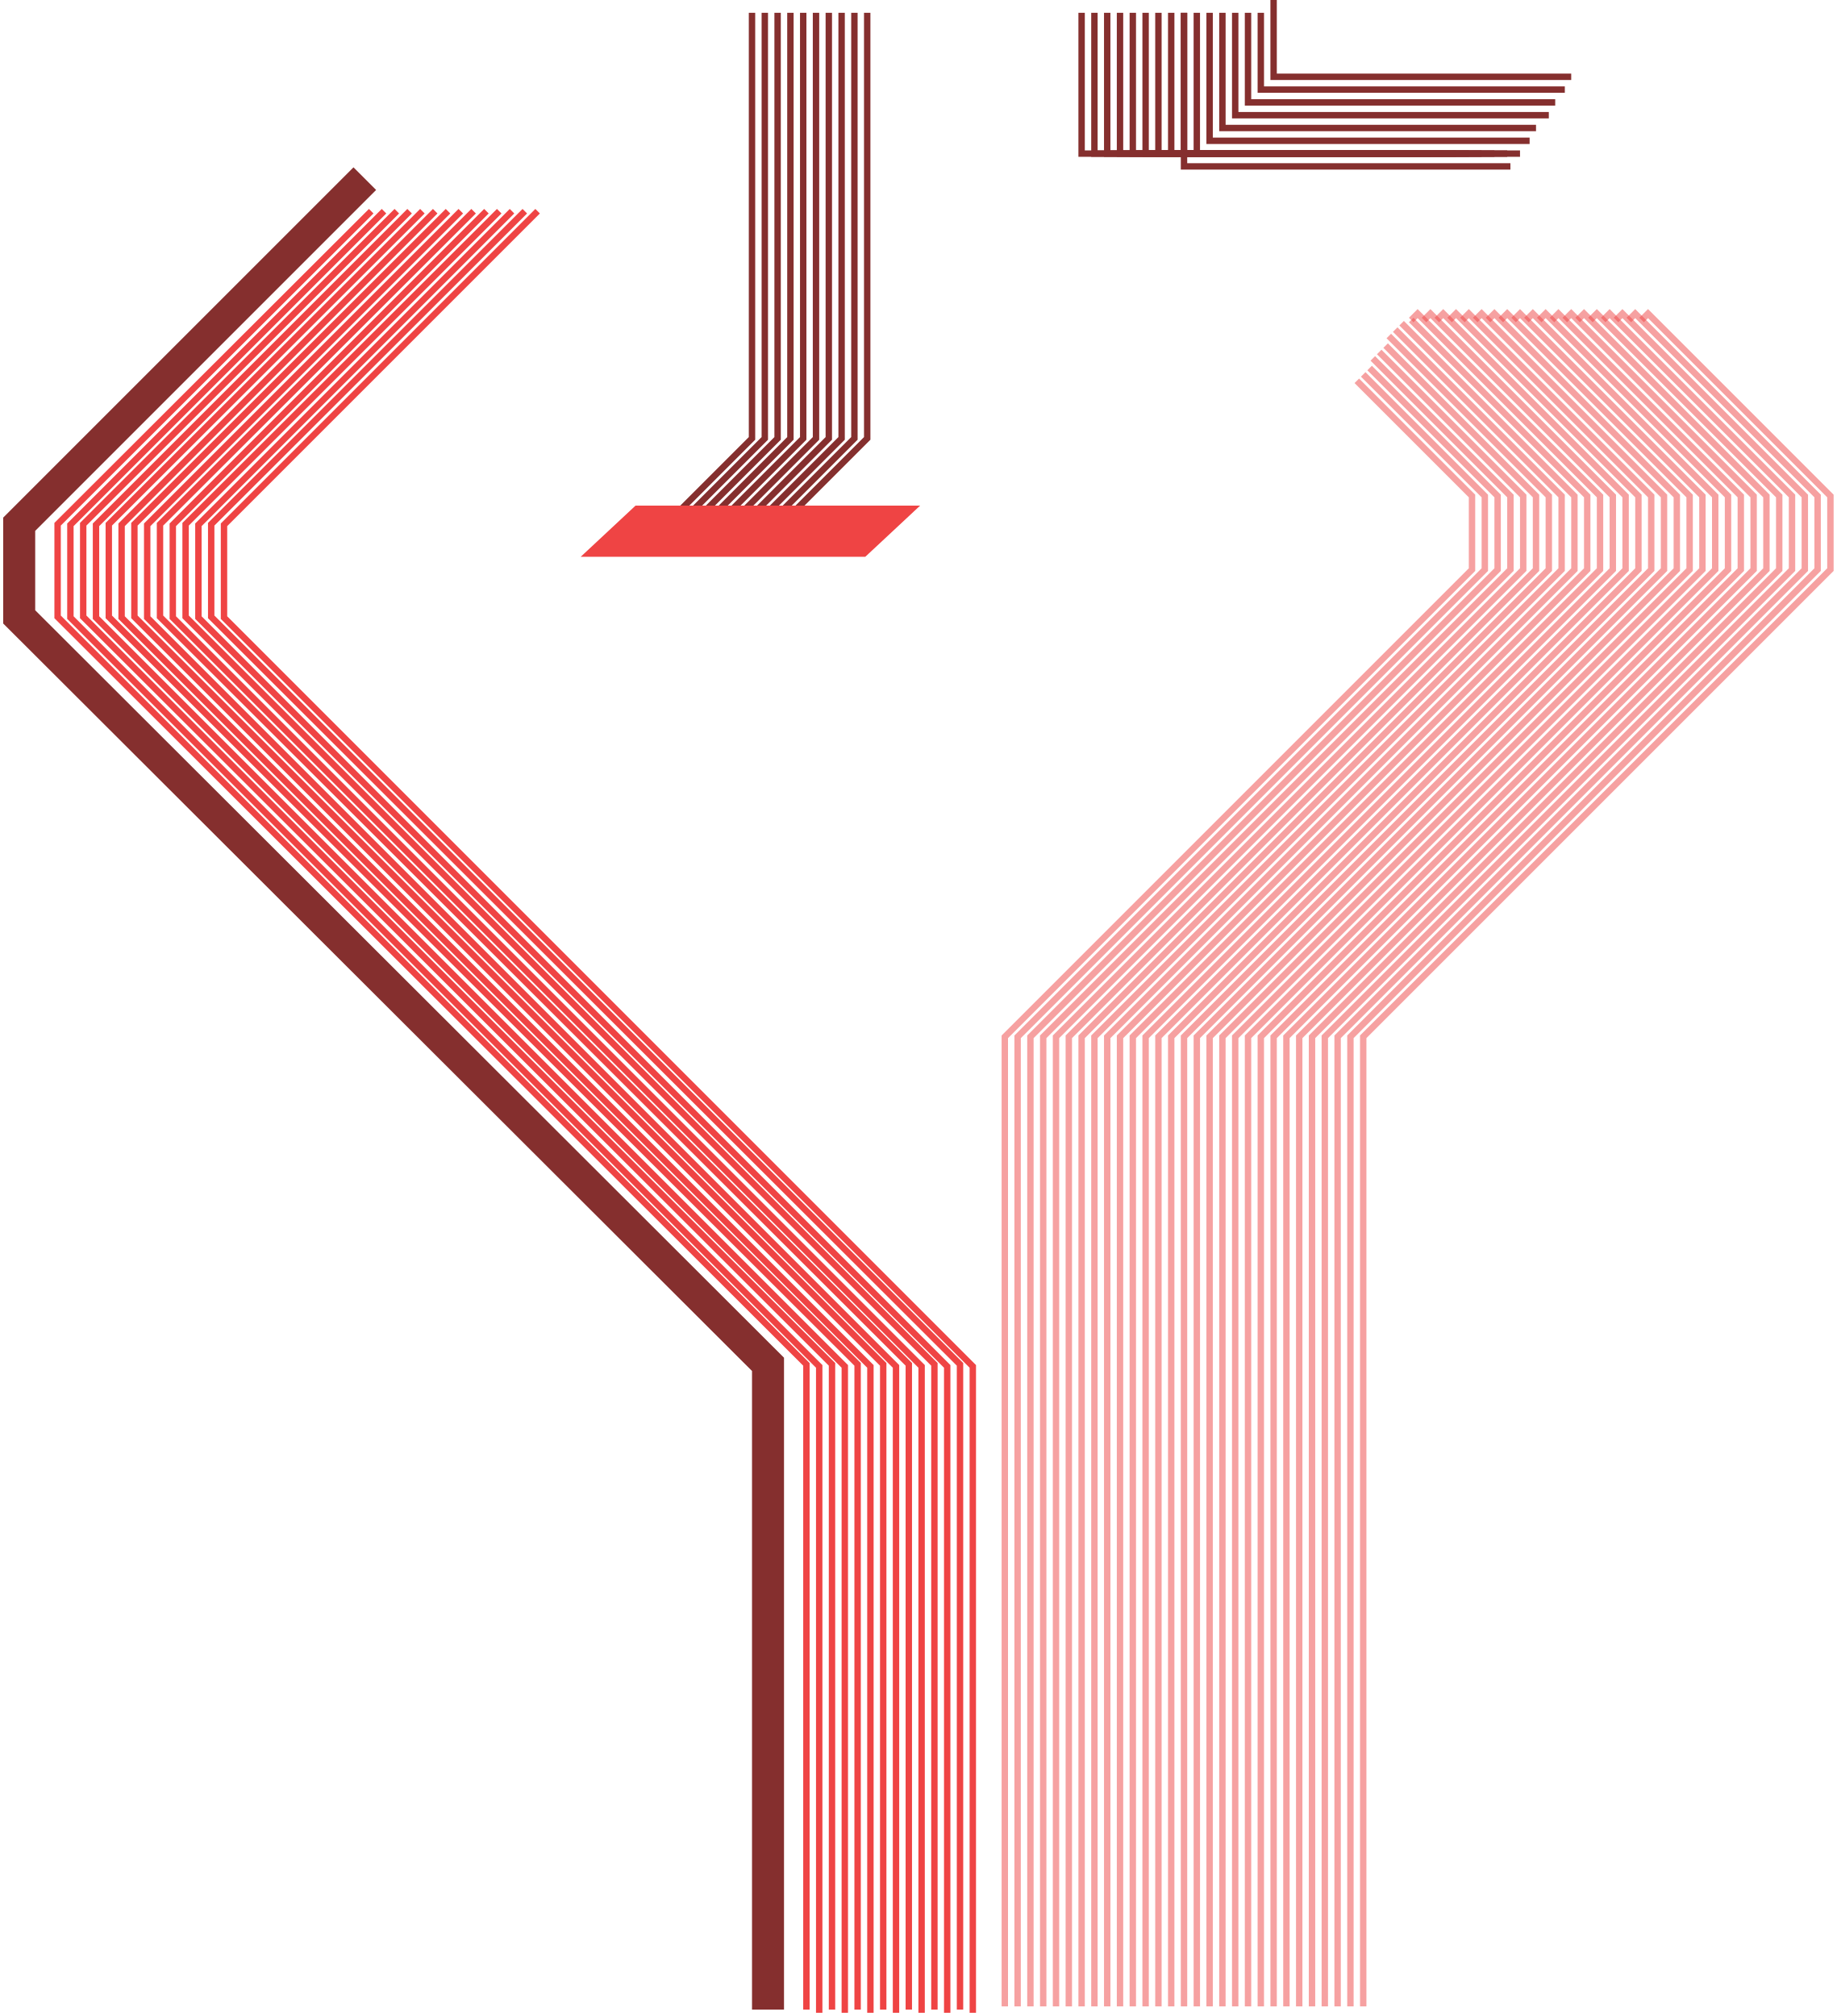
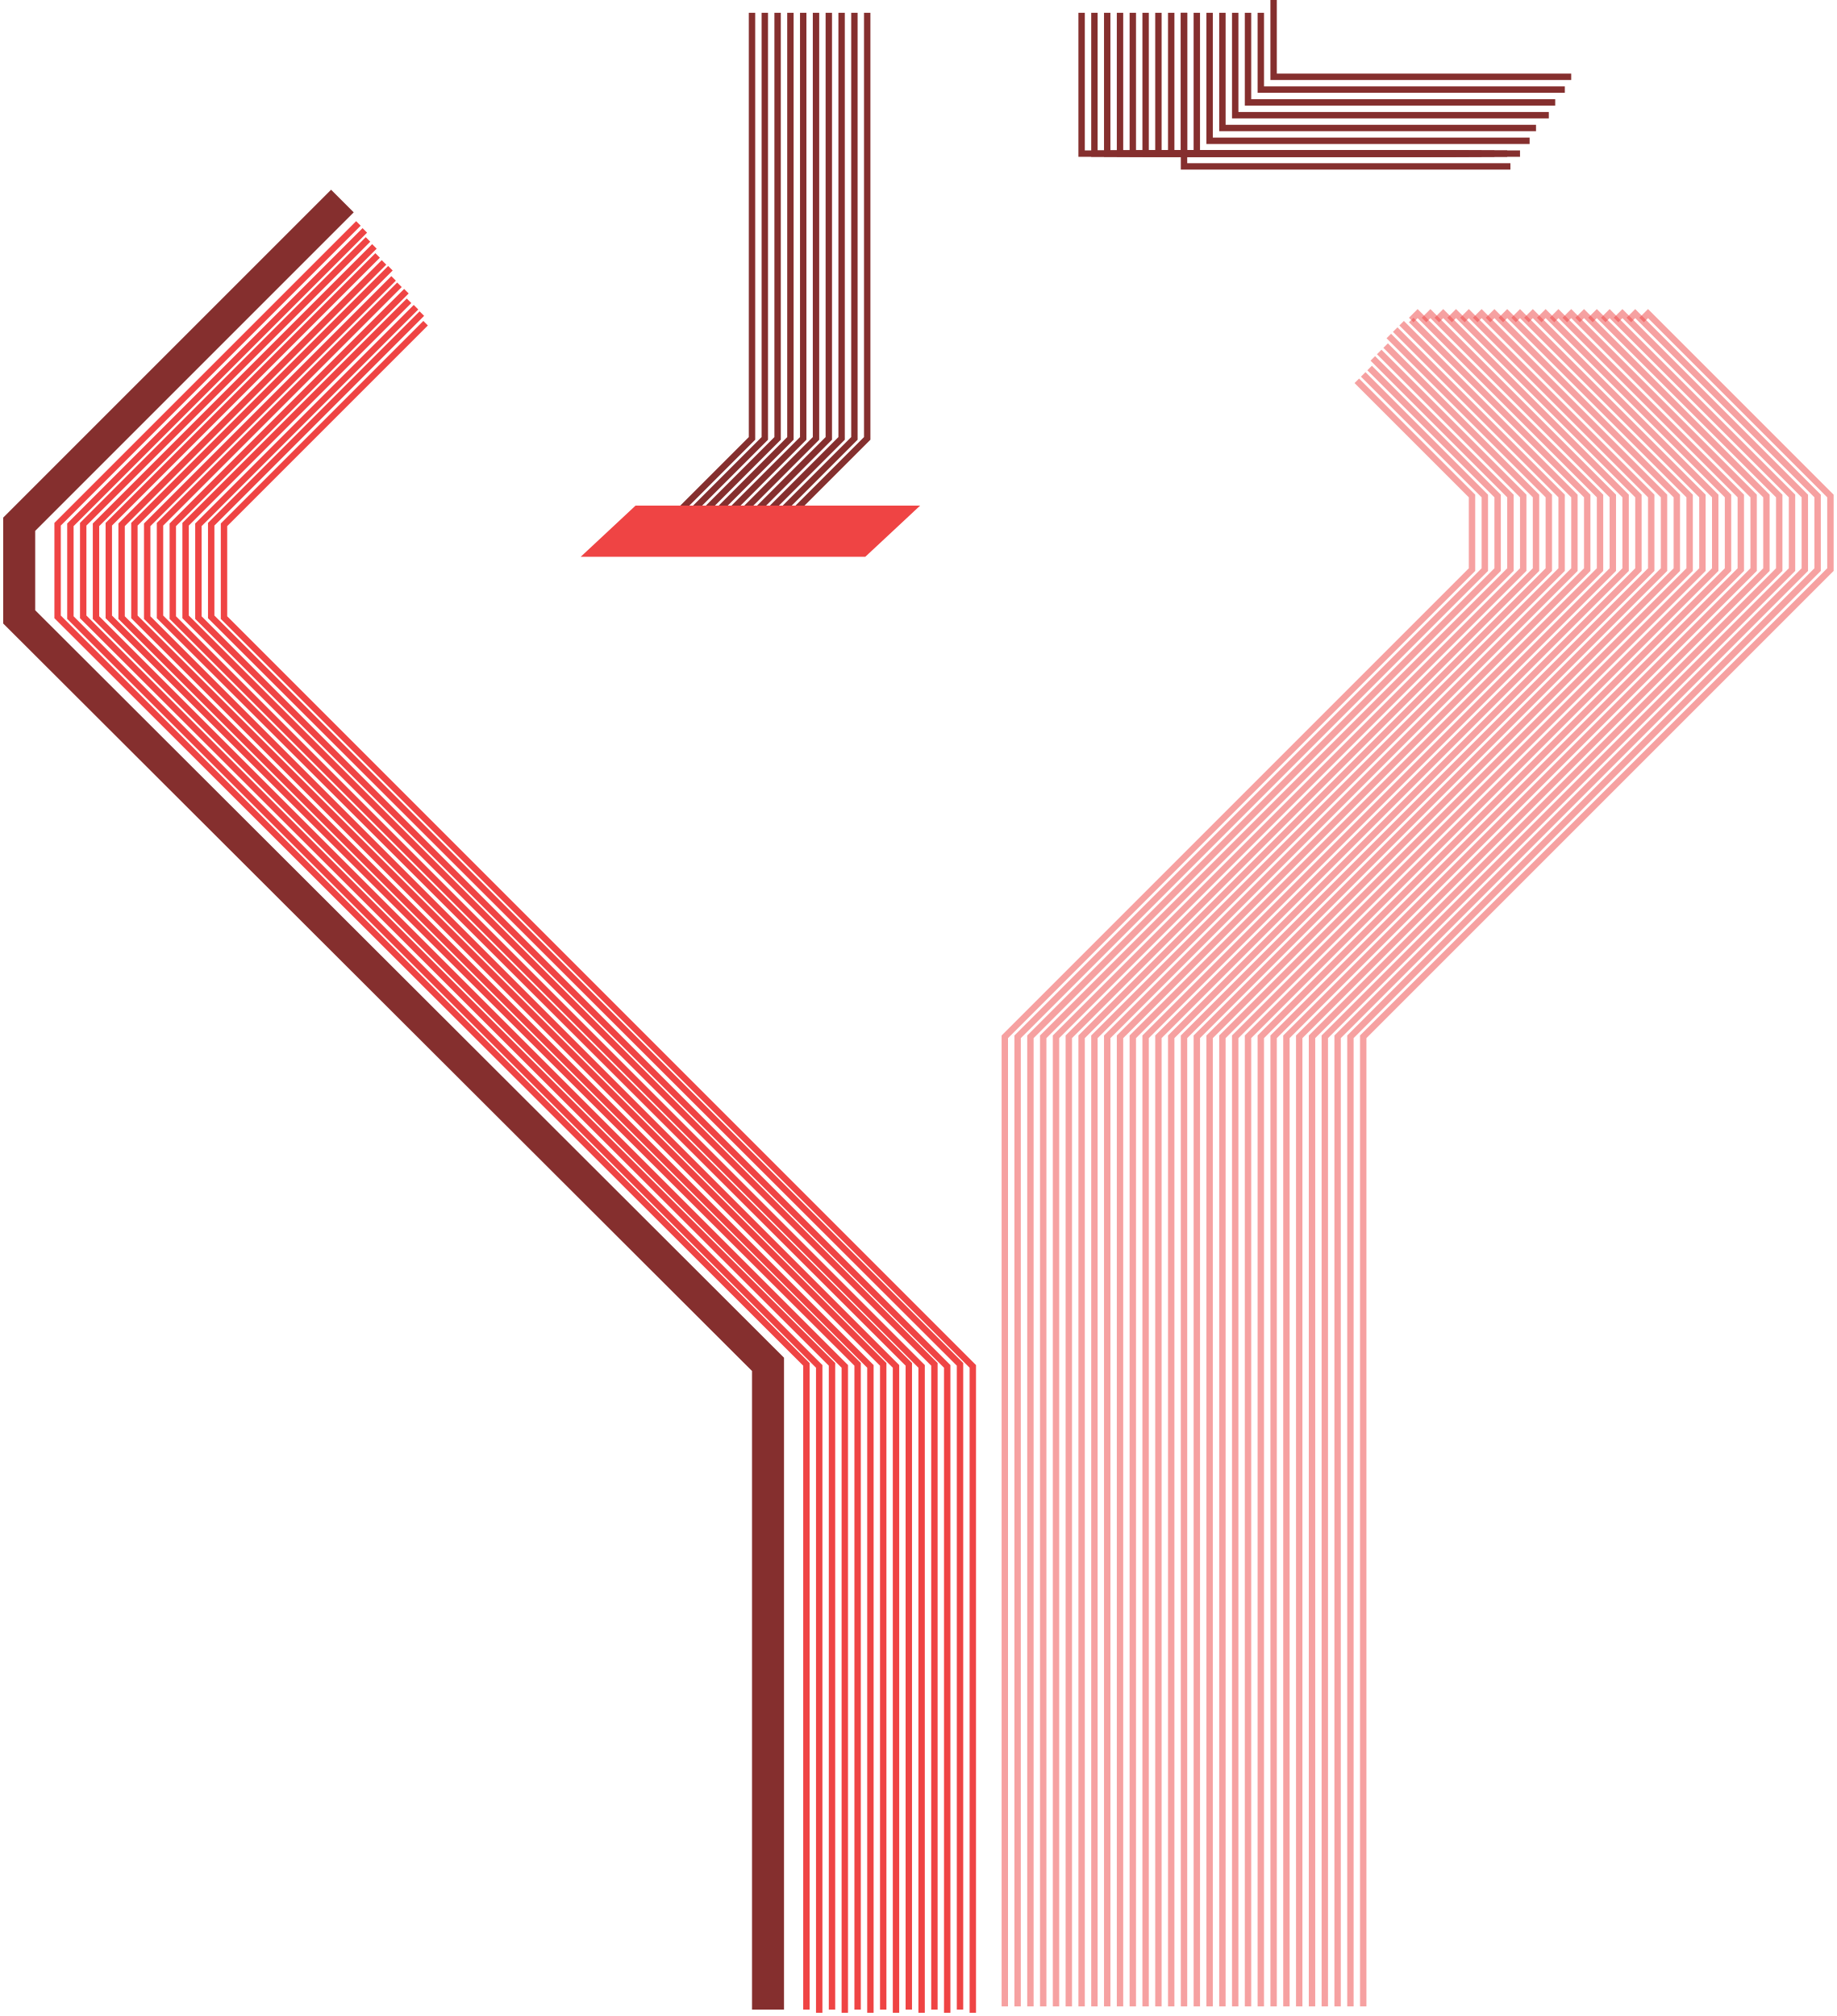
<svg xmlns="http://www.w3.org/2000/svg" width="287" height="315" viewBox="0 0 287 315" fill="none">
-   <path d="M152 314.5L152 213.5L35 96.5C35 91.667 35 82 35 82L84 33" stroke="#EF4444" />
-   <path d="M148 314.5L148 213.5L31 96.5C31 91.667 31 82 31 82L80 33" stroke="#EF4444" />
-   <path d="M144 314.5L144 213.5L27 96.5C27 91.667 27 82 27 82L76 33" stroke="#EF4444" />
-   <path d="M150 314L150 213.179L33 96.387C33 91.562 33 81.913 33 81.913L82 33" stroke="#EF4444" />
-   <path d="M146 314L146 213.179L29 96.387C29 91.562 29 81.913 29 81.913L78 33" stroke="#EF4444" />
-   <path d="M142 314L142 213.179L25 96.387C25 91.562 25 81.913 25 81.913L74 33" stroke="#EF4444" />
-   <path d="M120 314L120 213.179L3 96.387C3 91.562 3 81.913 3 81.913L57 27.913" stroke="#852F2E" stroke-width="5" />
-   <path d="M140 314.5L140 213.5L23 96.5C23 91.667 23 82 23 82L72 33" stroke="#EF4444" />
-   <path d="M136 314.5L136 213.5L19 96.5C19 91.667 19 82 19 82L68 33" stroke="#EF4444" />
-   <path d="M132 314.5L132 213.5L15 96.5C15 91.667 15 82 15 82L64 33" stroke="#EF4444" />
-   <path d="M128 314.5L128 213.5L11 96.5C11 91.667 11 82 11 82L60 33" stroke="#EF4444" />
-   <path d="M138 314L138 213.179L21 96.387C21 91.562 21 81.913 21 81.913L70 33" stroke="#EF4444" />
-   <path d="M134 314L134 213.179L17 96.387C17 91.562 17 81.913 17 81.913L66 33" stroke="#EF4444" />
-   <path d="M130 314L130 213.179L13 96.387C13 91.562 13 81.913 13 81.913L62 33" stroke="#EF4444" />
-   <path d="M126 314L126 213.179L9 96.387C9 91.562 9 81.913 9 81.913L58 33" stroke="#EF4444" />
+   <path d="M152 314.5L152 213.5L35 96.5C35 91.667 35 82 35 82L66.5 50.5" stroke="#EF4444" />
+   <path d="M148 314.5L148 213.5L31 96.5C31 91.667 31 82 31 82L65 48" stroke="#EF4444" />
+   <path d="M144 314.5L144 213.5L27 96.5C27 91.667 27 82 27 82L63.5 45.5" stroke="#EF4444" />
+   <path d="M150 314L150 213.179L33 96.387C33 91.562 33 81.913 33 81.913L65.913 49" stroke="#EF4444" />
+   <path d="M146 314L146 213.179L29 96.387C29 91.562 29 81.913 29 81.913L63.913 47" stroke="#EF4444" />
+   <path d="M142 314L142 213.179L25 96.387C25 91.562 25 81.913 25 81.913L62.413 44.5" stroke="#EF4444" />
+   <path d="M120 314L120 213.179L3 96.387C3 91.562 3 81.913 3 81.913L53.5 31.413" stroke="#852F2E" stroke-width="5" />
+   <path d="M140 314.5L140 213.5L23 96.5C23 91.667 23 82 23 82L61.5 43.5" stroke="#EF4444" />
+   <path d="M136 314.5L136 213.5L19 96.5C19 91.667 19 82 19 82L60 41" stroke="#EF4444" />
+   <path d="M132 314.5L132 213.5L15 96.5C15 91.667 15 82 15 82L58.5 38.5" stroke="#EF4444" />
+   <path d="M128 314.5L128 213.5L11 96.5C11 91.667 11 82 11 82L57 36" stroke="#EF4444" />
+   <path d="M138 314L138 213.179L21 96.387C21 91.562 21 81.913 21 81.913L61 41.913" stroke="#EF4444" />
+   <path d="M134 314L134 213.179L17 96.387C17 91.562 17 81.913 17 81.913L59 39.913" stroke="#EF4444" />
+   <path d="M130 314L130 213.179L13 96.387C13 91.562 13 81.913 13 81.913L57.5 37.413" stroke="#EF4444" />
+   <path d="M126 314L126 213.179L9 96.387C9 91.562 9 81.913 9 81.913L56 34.913" stroke="#EF4444" />
  <path d="M157 313.5L157 162L230 89L230 77.5L212 59.5" stroke="#EF4444" stroke-opacity="0.5" />
  <path d="M163 313.5L163 162L236 89L236 77.5L218 59.5L214.5 56" stroke="#EF4444" stroke-opacity="0.5" />
  <path d="M169 313.5L169 162L242 89L242 77.5L224 59.5L217 52.5" stroke="#EF4444" stroke-opacity="0.5" />
  <path d="M175 313.5L175 162L248 89L248 77.5L230 59.5L220.5 50" stroke="#EF4444" stroke-opacity="0.5" />
  <path d="M181 313.5L181 162L254 89L254 77.5L236 59.5L225.5 49L224.5 50" stroke="#EF4444" stroke-opacity="0.5" />
  <path d="M187 313.5L187 162L260 89L260 77.5L242 59.5L231.5 49L230.5 50" stroke="#EF4444" stroke-opacity="0.5" />
  <path d="M193 313.5L193 162L266 89L266 77.5L248 59.5L237.5 49L236.5 50" stroke="#EF4444" stroke-opacity="0.5" />
  <path d="M199 313.5L199 162L272 89L272 77.5L254 59.5L243.5 49L242.5 50" stroke="#EF4444" stroke-opacity="0.5" />
  <path d="M205 313.5L205 162L278 89L278 77.5L260 59.5L249.5 49L248.5 50" stroke="#EF4444" stroke-opacity="0.5" />
  <path d="M211 313.5L211 162L284 89L284 77.5L266 59.5L255.5 49L254.5 50" stroke="#EF4444" stroke-opacity="0.5" />
  <path d="M159 313.5L159 162L232 89L232 77.5L214 59.5L213 58.5" stroke="#EF4444" stroke-opacity="0.5" />
  <path d="M165 313.5L165 162L238 89L238 77.5L220 59.5L215.5 55" stroke="#EF4444" stroke-opacity="0.5" />
  <path d="M171 313.5L171 162L244 89L244 77.5L226 59.5L218 51.5" stroke="#EF4444" stroke-opacity="0.5" />
  <path d="M177 313.5L177 162L250 89L250 77.5L232 59.5L221.5 49L220.5 50" stroke="#EF4444" stroke-opacity="0.5" />
  <path d="M183 313.5L183 162L256 89L256 77.5L238 59.5L227.5 49L226.5 50" stroke="#EF4444" stroke-opacity="0.5" />
  <path d="M189 313.5L189 162L262 89L262 77.5L244 59.5L233.5 49L232.5 50" stroke="#EF4444" stroke-opacity="0.5" />
  <path d="M195 313.5L195 162L268 89L268 77.5L250 59.5L239.5 49L238.5 50" stroke="#EF4444" stroke-opacity="0.5" />
  <path d="M201 313.5L201 162L274 89L274 77.5L256 59.5L245.5 49L244.5 50" stroke="#EF4444" stroke-opacity="0.5" />
  <path d="M207 313.5L207 162L280 89L280 77.5L262 59.5L251.5 49L250.5 50" stroke="#EF4444" stroke-opacity="0.5" />
  <path d="M213 313.5L213 162L286 89L286 77.5L268 59.5L257.5 49L256.5 50" stroke="#EF4444" stroke-opacity="0.5" />
  <path d="M161 313.5L161 162L234 89L234 77.5L216 59.5L214 57.5" stroke="#EF4444" stroke-opacity="0.5" />
  <path d="M167 313.5L167 162L240 89L240 77.5L222 59.5L216.5 54" stroke="#EF4444" stroke-opacity="0.5" />
  <path d="M173 313.5L173 162L246 89L246 77.5L228 59.5L219 50.5" stroke="#EF4444" stroke-opacity="0.5" />
  <path d="M179 313.5L179 162L252 89L252 77.5L234 59.5L223.5 49L222.5 50" stroke="#EF4444" stroke-opacity="0.5" />
  <path d="M191 313.5L191 162L264 89L264 77.5L246 59.5L235.5 49L234.5 50" stroke="#EF4444" stroke-opacity="0.5" />
  <path d="M197 313.5L197 162L270 89L270 77.5L252 59.5L241.5 49L240.5 50" stroke="#EF4444" stroke-opacity="0.5" />
  <path d="M203 313.5L203 162L276 89L276 77.5L258 59.5L247.5 49L246.5 50" stroke="#EF4444" stroke-opacity="0.5" />
  <path d="M209 313.5L209 162L282 89L282 77.5L264 59.5L253.5 49L252.5 50" stroke="#EF4444" stroke-opacity="0.5" />
  <path d="M185 313.5L185 162L258 89L258 77.5L240 59.5L229.5 49L228.5 50" stroke="#EF4444" stroke-opacity="0.5" />
  <path d="M199 0V12H245.5" stroke="#852F2E" />
  <path d="M197 2V14H244.5" stroke="#852F2E" />
  <path d="M195 2V16H243" stroke="#852F2E" />
  <path d="M193 2V18H242" stroke="#852F2E" />
  <path d="M191 2V20H240" stroke="#852F2E" />
  <path d="M189 2V22H239" stroke="#852F2E" />
  <path d="M187 2V24H237.5M135.5 2V68.5L120 84" stroke="#852F2E" />
  <path d="M185 2V24H235.5M133.5 2V68.5L118 84" stroke="#852F2E" />
  <path d="M183 2V24H233.5M131.5 2V68.5L116 84" stroke="#852F2E" />
  <path d="M181 2V24H231.5M129.5 2V68.5L114 84" stroke="#852F2E" />
  <path d="M179 2V24H229.5M127.5 2V68.5L112 84" stroke="#852F2E" />
  <path d="M177 2V24H227.5M125.5 2V68.5L110 84" stroke="#852F2E" />
  <path d="M175 2V24H225.5M123.5 2V68.5L108 84" stroke="#852F2E" />
  <path d="M173 2V24H223.5M121.5 2V68.5L106 84" stroke="#852F2E" />
  <path d="M171 2V24H221.5M119.5 2V68.5L104 84" stroke="#852F2E" />
  <path d="M169 2V24H219.5M117.5 2V68.5L102 84" stroke="#852F2E" />
  <path d="M92 86.5L99.5 79.5H142.5L135 86.5H92Z" fill="#EF4444" stroke="#EF4444" />
  <path d="M185 2V26H236" stroke="#852F2E" />
</svg>
